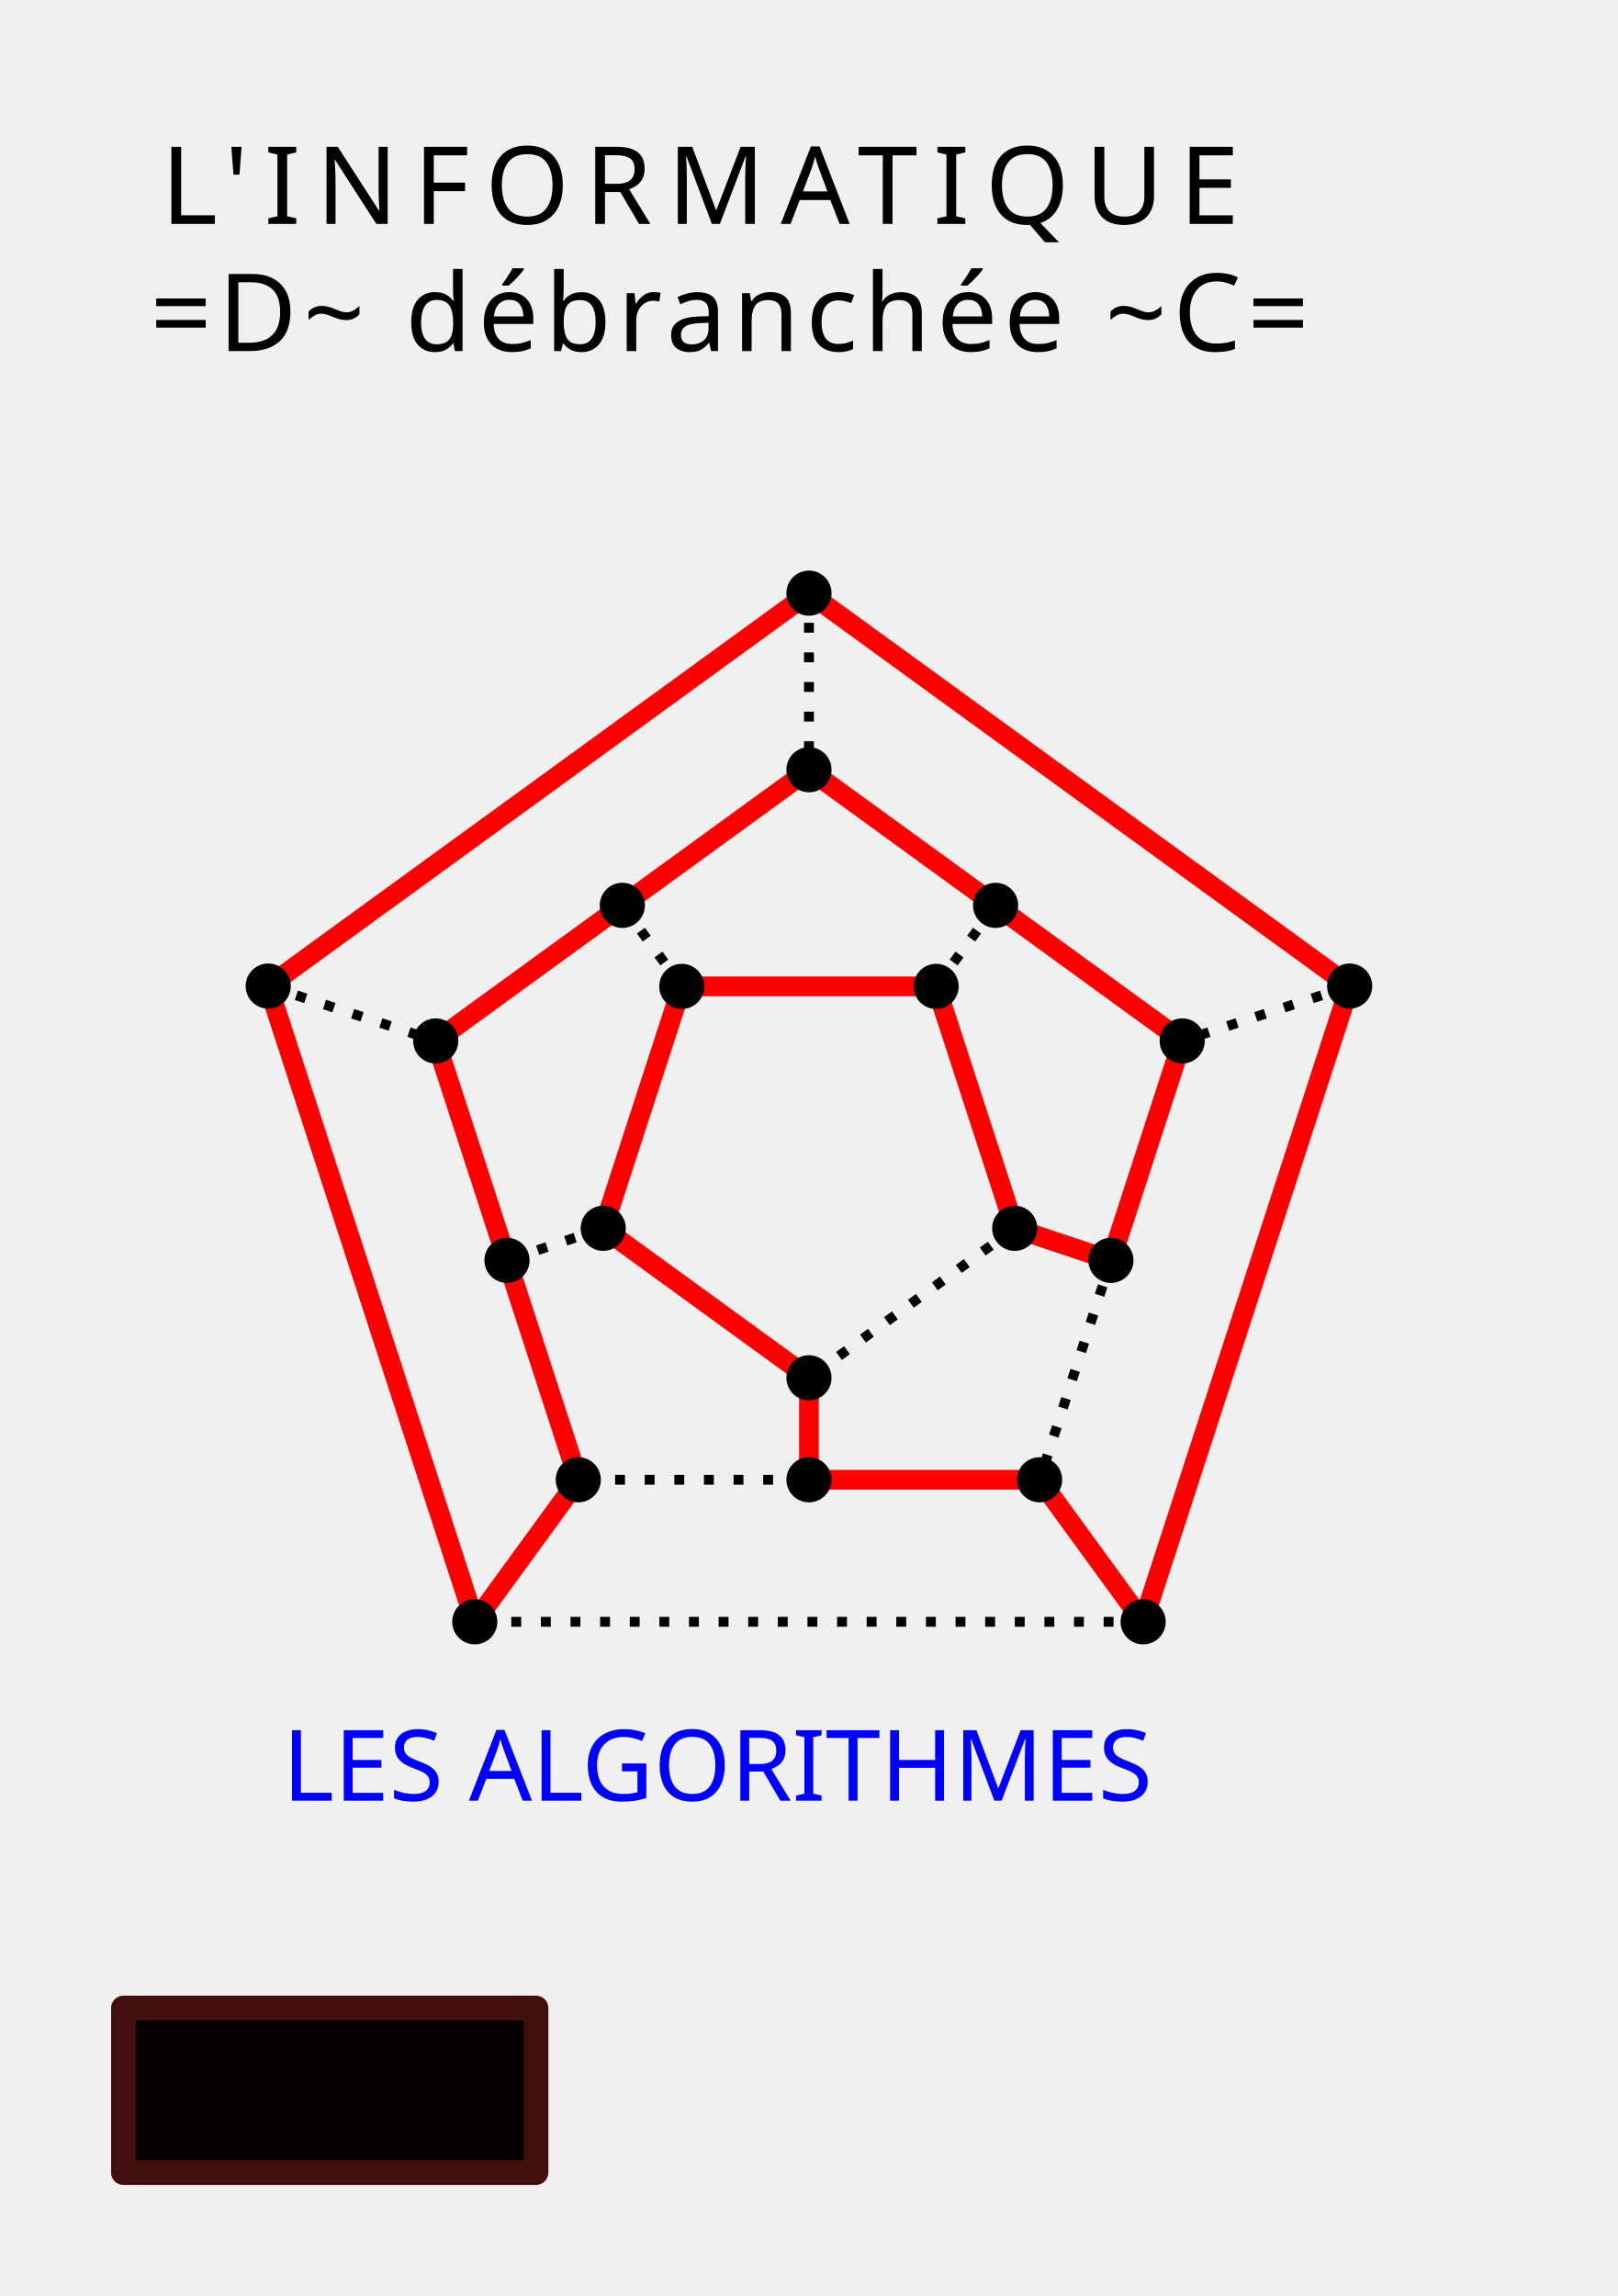
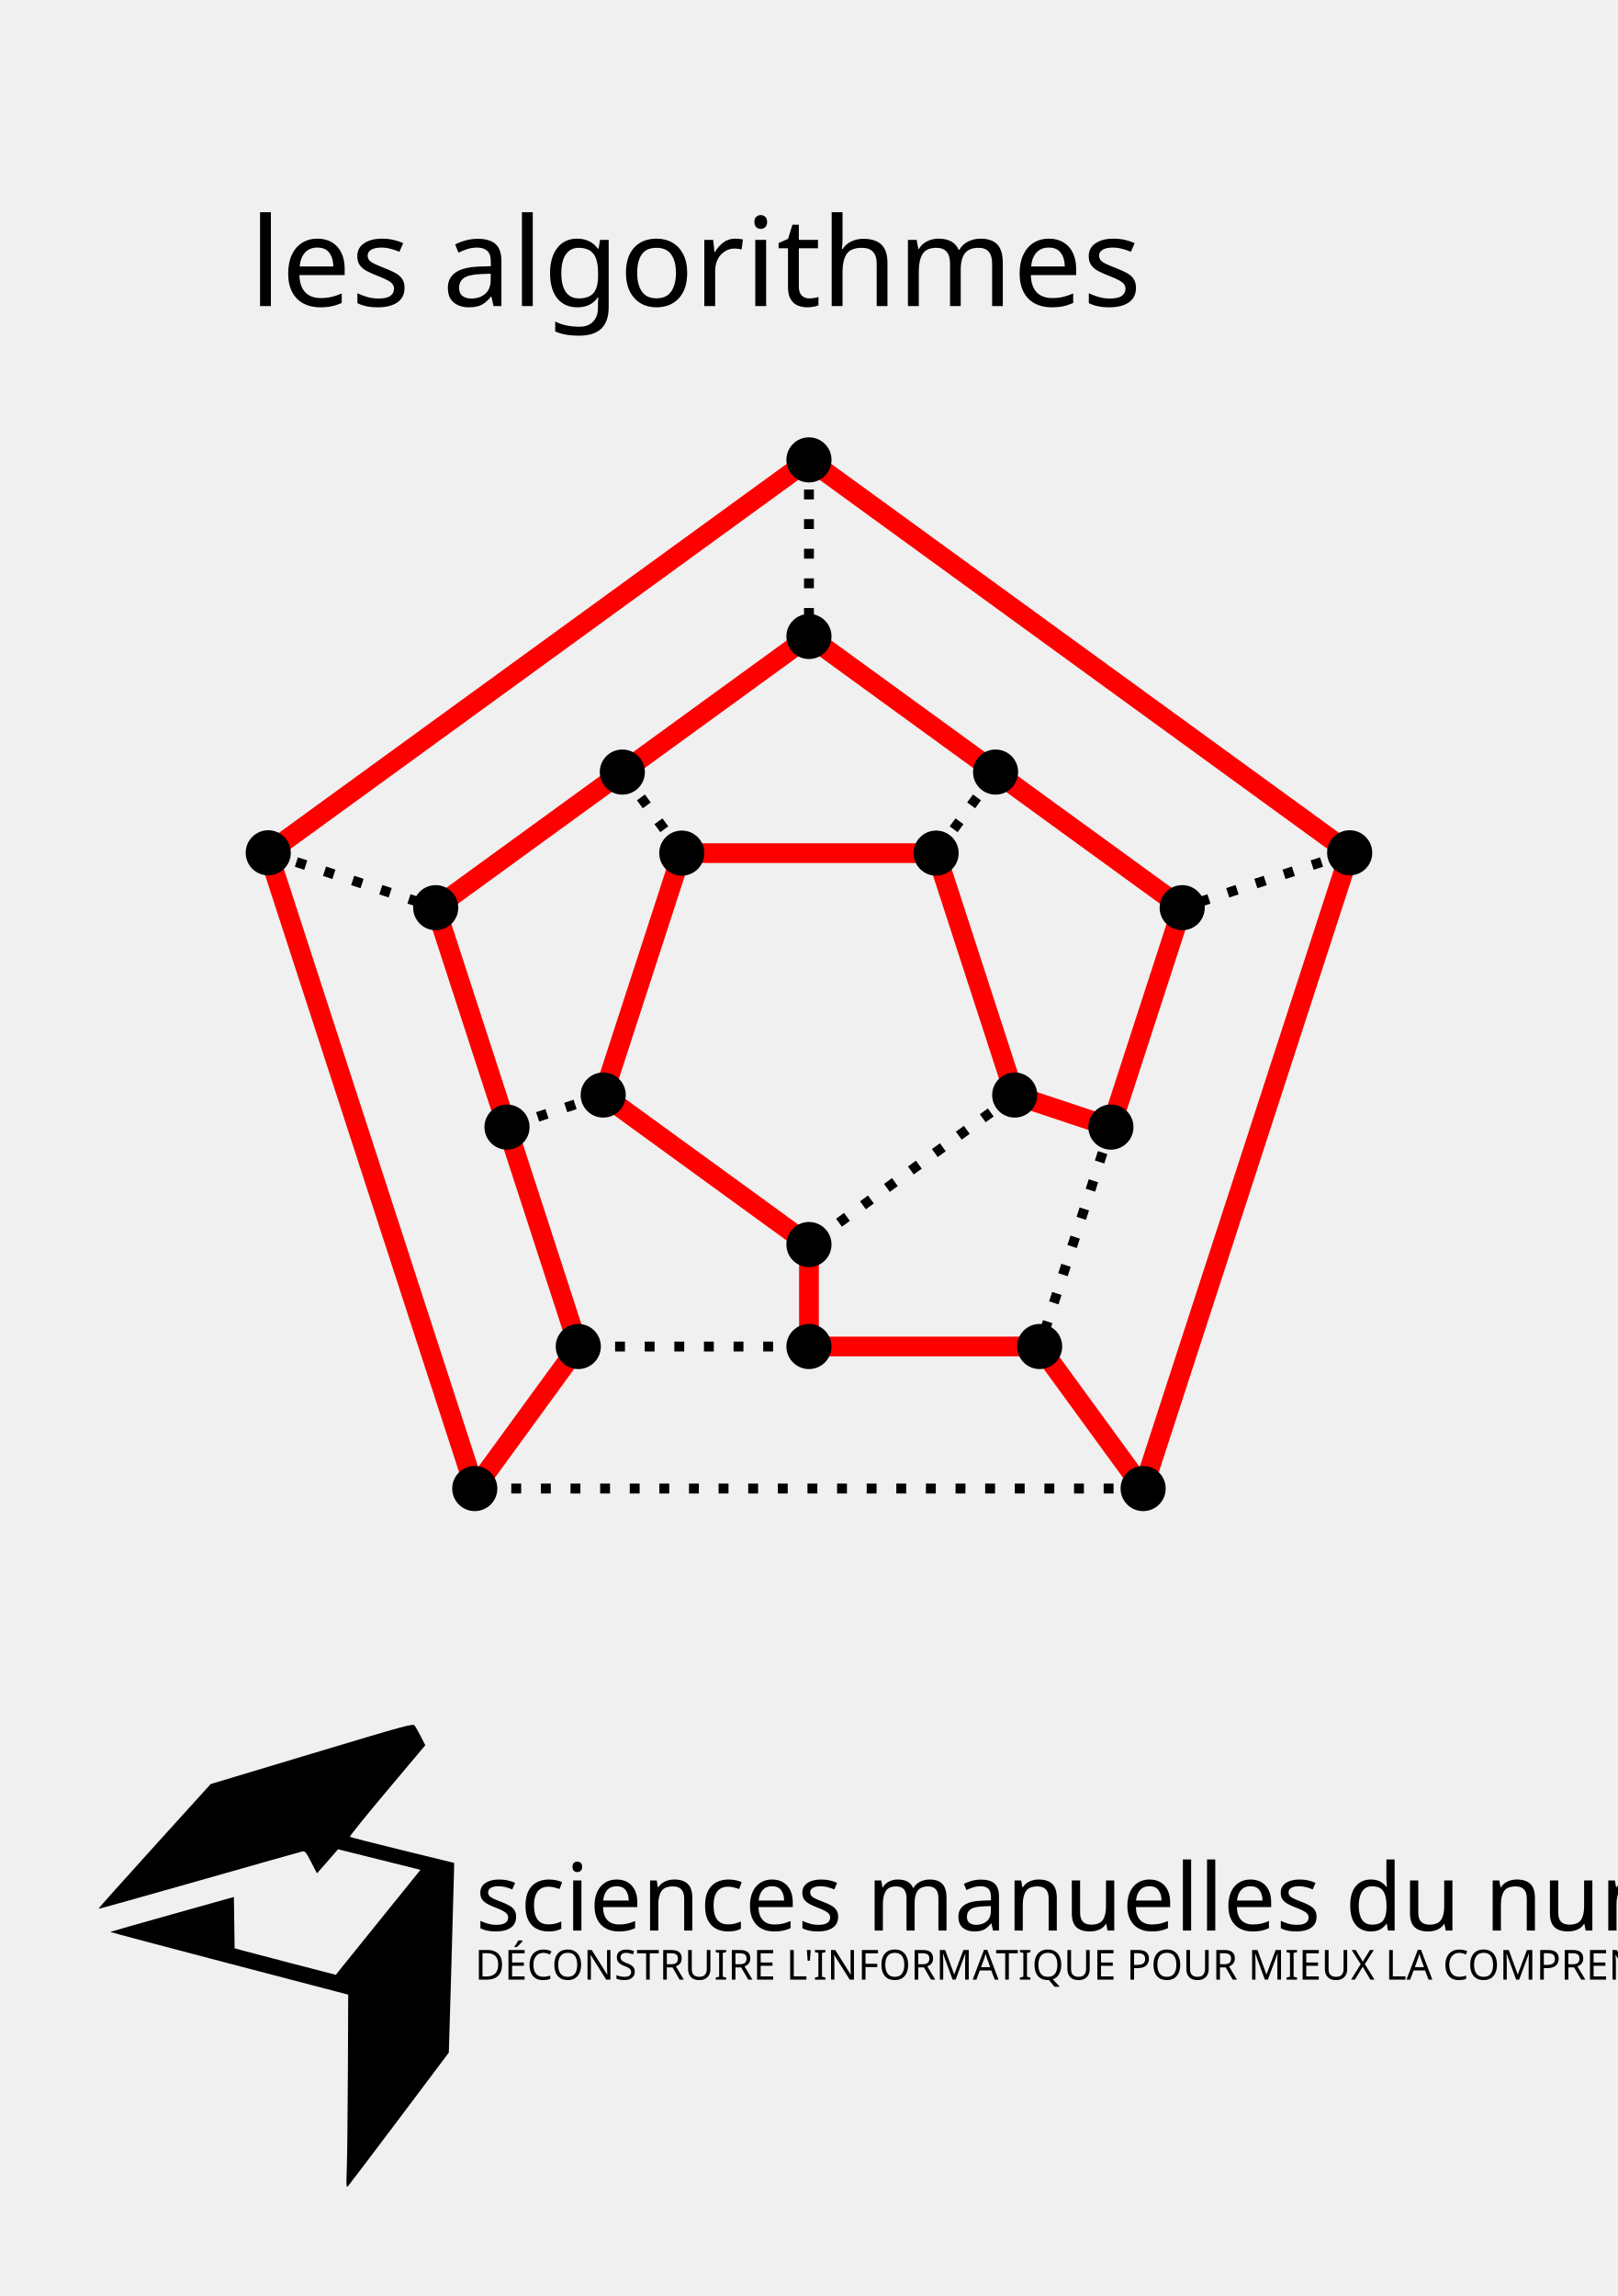
<svg xmlns="http://www.w3.org/2000/svg" xmlns:xlink="http://www.w3.org/1999/xlink" width="524.409" height="744.094" id="svg2" version="1.1">
  <defs id="defs4">
-     <linearGradient id="linearGradient3787">
-       <stop id="stop3789" offset="0" style="stop-color:#000000;stop-opacity:1;" />
-       <stop id="stop3791" offset="1" style="stop-color:#c70000;stop-opacity:0.211;" />
+     <linearGradient id="linearGradient4943">
+       <stop style="stop-color:#000000;stop-opacity:1;" offset="0" id="stop4945" />
+       <stop style="stop-color:#000000;stop-opacity:0;" offset="1" id="stop4947" />
    </linearGradient>
-     <linearGradient id="linearGradient3763">
-       <stop style="stop-color:#000000;stop-opacity:1;" offset="0" id="stop3765" />
-       <stop id="stop3771" offset="0.5" style="stop-color:#000000;stop-opacity:0.498;" />
-       <stop style="stop-color:#000000;stop-opacity:0;" offset="1" id="stop3767" />
-     </linearGradient>
-     <linearGradient xlink:href="#linearGradient3787" id="linearGradient3785" x1="265" y1="357.362" x2="264.941" y2="380.83" gradientUnits="userSpaceOnUse" spreadMethod="pad" />
+     <linearGradient xlink:href="#linearGradient4943" id="linearGradient4949" x1="-239.099" y1="50.29" x2="1388.88" y2="50.29" gradientUnits="userSpaceOnUse" />
+     <linearGradient xlink:href="#linearGradient4943" id="linearGradient5143" gradientUnits="userSpaceOnUse" x1="-239.099" y1="50.29" x2="1388.88" y2="50.29" />
+     <linearGradient xlink:href="#linearGradient4943" id="linearGradient5337" gradientUnits="userSpaceOnUse" x1="-239.099" y1="50.29" x2="1388.88" y2="50.29" />
+     <linearGradient xlink:href="#linearGradient4943" id="linearGradient5531" gradientUnits="userSpaceOnUse" x1="-239.099" y1="50.29" x2="1388.88" y2="50.29" />
+     <linearGradient xlink:href="#linearGradient4943" id="linearGradient5725" gradientUnits="userSpaceOnUse" x1="-239.099" y1="50.29" x2="1388.88" y2="50.29" />
+     <linearGradient xlink:href="#linearGradient4943" id="linearGradient6307" gradientUnits="userSpaceOnUse" x1="-239.099" y1="50.29" x2="1388.88" y2="50.29" />
+     <linearGradient xlink:href="#linearGradient4943" id="linearGradient6551" gradientUnits="userSpaceOnUse" x1="-239.099" y1="50.29" x2="1388.88" y2="50.29" />
+     <linearGradient xlink:href="#linearGradient4943" id="linearGradient6841" gradientUnits="userSpaceOnUse" x1="-239.099" y1="50.29" x2="1388.88" y2="50.29" />
+     <linearGradient xlink:href="#linearGradient4943" id="linearGradient7131" gradientUnits="userSpaceOnUse" x1="-239.099" y1="50.29" x2="1388.88" y2="50.29" />
+     <linearGradient xlink:href="#linearGradient4943" id="linearGradient7422" gradientUnits="userSpaceOnUse" gradientTransform="translate(-147.3836,328.0782)" x1="411.922" y1="19.197" x2="410.912" y2="82.837" />
  </defs>
  <g id="layer1" transform="translate(0,-308.2677)">
-     <text xml:space="preserve" style="font-size:35px;font-style:normal;font-variant:normal;font-weight:normal;font-stretch:normal;text-align:center;line-height:125%;letter-spacing:2px;word-spacing:0px;text-anchor:middle;fill:#000000;fill-opacity:1;fill-rule:nonzero;stroke:none;font-family:Transponder AOE;-inkscape-font-specification:Transponder AOE" x="262.272" y="380.83" id="text3198">
-       <tspan id="tspan3200" x="264.772" y="380.83" dy="0 0 0 0 0 0 0 0 0 0 0 0 0" style="font-size:35px;font-style:normal;font-variant:normal;font-weight:normal;font-stretch:normal;line-height:125%;letter-spacing:5px;fill:#000000;fill-opacity:1;fill-rule:nonzero;font-family:Liquid Crystal;-inkscape-font-specification:Liquid Crystal">L'INFORMATIQUE</tspan>
-       <tspan x="263.272" y="422.04" dy="0 0 0 0 0 0 0 0 0 0 0 0 0 0 0 0 0 0 0 0 0 0 0 0 0 0 0 0 0 0 0 0 0 0" style="font-size:35px;font-style:normal;font-variant:normal;font-weight:normal;font-stretch:normal;line-height:125%;letter-spacing:2px;fill:#000000;fill-opacity:1;fill-rule:nonzero;font-family:AA Typewriter;-inkscape-font-specification:AA Typewriter" id="tspan3007">=D~ débranchée ~C=</tspan>
-     </text>
-     <g id="g3281" transform="translate(3.0741445e-7,-8)">
-       <g transform="matrix(0.8,0,0,0.8,-37.09883,260.9097)" id="layer1-4">
+     <g transform="translate(-227.1368,354.7552)" id="layer1-2">
+       <g transform="matrix(0.9546345,0,0,0.9546345,11.75088,20.22343)" id="g3039">
+         <path style="fill:#000000" d="m 343.369,666.336 c 0.139,-3.639 0.305,-18.417 0.368,-32.842 l 0.114,-26.226 -40.452,-10.58 c -22.249,-5.819 -40.39,-10.643 -40.314,-10.719 0.076,-0.076 9.547,-2.776 21.046,-6 l 20.907,-5.862 0.119,8.706 0.119,8.706 2.307,0.659 c 1.269,0.362 9.002,2.391 17.185,4.507 l 14.879,3.848 0.877,-1.115 c 0.482,-0.613 6.947,-8.63 14.367,-17.816 l 13.49,-16.701 -13.995,-3.496 -13.995,-3.496 -2.239,2.599 c -1.232,1.429 -2.841,3.267 -3.576,4.085 l -1.337,1.486 -1.971,-3.813 c -1.799,-3.481 -2.067,-3.793 -3.073,-3.584 -0.606,0.126 -16.385,4.585 -35.064,9.909 -18.679,5.324 -34.025,9.616 -34.102,9.538 -0.077,-0.077 8.471,-9.64 18.996,-21.251 l 19.137,-21.11 34.327,-10.317 c 33.088,-9.944 34.35,-10.286 34.959,-9.476 0.347,0.462 1.294,2.143 2.103,3.734 l 1.471,2.894 -12.962,15.401 c -7.129,8.47 -12.819,15.526 -12.644,15.68 0.175,0.153 8.208,2.208 17.85,4.566 l 17.532,4.287 0,1.868 c 0,1.027 -0.402,15.519 -0.894,32.204 l -0.894,30.337 -16.799,22.34 c -9.239,12.287 -17.091,22.638 -17.447,23.002 -0.57,0.582 -0.617,-0.132 -0.394,-5.954 z" id="path3821" />
+         <g id="g3033" transform="translate(-10,0)">
+           <text id="text2991" y="585.506" x="397.078" style="font-size:31.756px;font-style:normal;font-variant:normal;font-weight:normal;font-stretch:normal;text-align:start;line-height:125%;letter-spacing:0px;word-spacing:0px;text-anchor:start;fill:#000000;fill-opacity:1;stroke:none;font-family:Bebas Neue;-inkscape-font-specification:Bebas Neue" xml:space="preserve">
+             <tspan id="tspan2995" y="585.506" x="397.078">sciences manuelles du numerique</tspan>
+           </text>
+           <text transform="scale(0.9878534,1.012296)" id="text2993" y="594.865" x="401.746" style="font-size:13.942px;font-style:normal;font-variant:normal;font-weight:500;font-stretch:normal;text-align:start;line-height:125%;letter-spacing:0px;word-spacing:0px;text-anchor:start;fill:#000000;fill-opacity:1;stroke:none;font-family:GeosansLight;-inkscape-font-specification:GeosansLight Medium" xml:space="preserve">
+             <tspan y="594.865" x="401.746" id="tspan2996">DÉCONSTRUIRE L'INFORMATIQUE POUR MIEUX LA COMPRENDRE</tspan>
+           </text>
+         </g>
+       </g>
+     </g>
+     <g id="g3265" transform="translate(0,35.43307)">
+       <g transform="matrix(0.8,0,0,0.8,-37.09883,174.2869)" id="layer1-4">
        <g transform="translate(6.997514,7.499919)" id="g4532">
          <path d="m 460.591,661.16 -93.459,0 -93.459,10e-6 -28.88,-88.885 -28.88,-88.885 75.61,-54.934 75.61,-54.934 75.61,54.934 75.61,54.934 -28.881,88.885 -28.881,88.885 z" style="color:#000000;fill:none;stroke:#000000;stroke-width:4;stroke-linecap:butt;stroke-linejoin:miter;stroke-miterlimit:4;stroke-opacity:1;stroke-dasharray:4, 8;stroke-dashoffset:0;marker:none;visibility:visible;display:inline;overflow:visible" id="path4409" />
          <path d="M 502.529,718.7 231.735,718.7 148.054,461.159 367.132,301.99 586.209,461.159 502.529,718.7 z" style="color:#000000;fill:none;stroke:#000000;stroke-width:4;stroke-linecap:butt;stroke-linejoin:miter;stroke-miterlimit:4;stroke-opacity:1;stroke-dasharray:4, 8;stroke-dashoffset:0;marker:none;visibility:visible;display:inline;overflow:visible" id="path4432" />
          <path d="m 450.493,559.285 -83.361,60.566 -83.361,-60.566 31.841,-97.997 103.04,2e-5 31.841,97.997 z" style="color:#000000;fill:none;stroke:#000000;stroke-width:4;stroke-linecap:butt;stroke-linejoin:miter;stroke-miterlimit:4;stroke-opacity:1;stroke-dasharray:4, 8;stroke-dashoffset:0;marker:none;visibility:visible;display:inline;overflow:visible" id="path4434" />
          <path d="m 367.132,301.99 -10e-6,71.531" style="fill:none;stroke:#000000;stroke-width:4;stroke-linecap:butt;stroke-linejoin:miter;stroke-miterlimit:4;stroke-opacity:1;stroke-dasharray:4, 8;stroke-dashoffset:0" id="path4444" />
          <path d="m 586.209,461.159 -67.857,22.23" style="fill:none;stroke:#000000;stroke-width:4;stroke-linecap:butt;stroke-linejoin:miter;stroke-miterlimit:4;stroke-opacity:1;stroke-dasharray:4, 8;stroke-dashoffset:0" id="path4446" />
          <path d="m 460.591,661.16 41.938,57.541" style="fill:none;stroke:#000000;stroke-width:4;stroke-linecap:butt;stroke-linejoin:miter;stroke-miterlimit:4;stroke-opacity:1;stroke-dasharray:4, 8;stroke-dashoffset:0" id="path4448" />
          <path d="M 231.735,718.7 273.673,661.16" style="fill:none;stroke:#000000;stroke-width:4;stroke-linecap:butt;stroke-linejoin:miter;stroke-miterlimit:4;stroke-opacity:1;stroke-dasharray:4, 8;stroke-dashoffset:0" id="path4450" />
          <path d="m 148.054,461.159 67.857,22.23" style="fill:none;stroke:#000000;stroke-width:4;stroke-linecap:butt;stroke-linejoin:miter;stroke-miterlimit:4;stroke-opacity:1;stroke-dasharray:4, 8;stroke-dashoffset:0" id="path4452" />
          <path d="m 283.77,559.285 -38.978,12.989" style="fill:none;stroke:#000000;stroke-width:4;stroke-linecap:butt;stroke-linejoin:miter;stroke-miterlimit:4;stroke-opacity:1;stroke-dasharray:4, 8;stroke-dashoffset:0" id="path4454" />
          <path d="M 315.612,461.288 291.522,428.456" style="fill:none;stroke:#000000;stroke-width:4;stroke-linecap:butt;stroke-linejoin:miter;stroke-miterlimit:4;stroke-opacity:1;stroke-dasharray:4, 8;stroke-dashoffset:0" id="path4456" />
          <path d="m 418.652,461.288 24.09,-32.832" style="fill:none;stroke:#000000;stroke-width:4;stroke-linecap:butt;stroke-linejoin:miter;stroke-miterlimit:4;stroke-opacity:1;stroke-dasharray:4, 8;stroke-dashoffset:0" id="path4458" />
          <path d="m 450.493,559.285 38.978,12.989" style="fill:none;stroke:#000000;stroke-width:4;stroke-linecap:butt;stroke-linejoin:miter;stroke-miterlimit:4;stroke-opacity:1;stroke-dasharray:4, 8;stroke-dashoffset:0" id="path4460" />
          <path d="m 367.132,619.851 -7e-5,41.309" style="fill:none;stroke:#000000;stroke-width:4;stroke-linecap:butt;stroke-linejoin:miter;stroke-miterlimit:4;stroke-opacity:1;stroke-dasharray:4, 8;stroke-dashoffset:0" id="path4462" />
          <path d="m 273.673,661.16 -57.761,-177.77 151.22,-109.868 151.22,109.868 -28.881,88.885 -38.978,-12.989 -31.841,-97.997 -103.04,-2e-5 -31.841,97.997 83.361,60.566 -7e-5,41.309 93.459,0 41.938,57.541 L 586.209,461.159 367.132,301.99 148.054,461.159 231.735,718.7 273.673,661.16" style="fill:none;stroke:#ff0000;stroke-width:8;stroke-linecap:butt;stroke-linejoin:bevel;stroke-miterlimit:4;stroke-opacity:1;stroke-dasharray:none;stroke-dashoffset:0" id="path4490" />
          <path d="m 409.647,301.99 a 42.515,42.515 0 1 1 -85.03,0 42.515,42.515 0 1 1 85.03,0 z" transform="matrix(0.2149849,0,0,0.2149849,288.2041,237.0668)" style="color:#000000;fill:#000000;fill-opacity:1;fill-rule:nonzero;stroke:none;stroke-width:8;marker:none;visibility:visible;display:inline;overflow:visible" id="path4492" />
          <path d="m 409.647,301.99 a 42.515,42.515 0 1 1 -85.03,0 42.515,42.515 0 1 1 85.03,0 z" transform="matrix(0.2149849,0,0,0.2149849,507.2815,396.2359)" style="color:#000000;fill:#000000;fill-opacity:1;fill-rule:nonzero;stroke:none;stroke-width:8;marker:none;visibility:visible;display:inline;overflow:visible" id="path4494" />
          <path d="m 409.647,301.99 a 42.515,42.515 0 1 1 -85.03,0 42.515,42.515 0 1 1 85.03,0 z" transform="matrix(0.2149849,0,0,0.2149849,423.6014,653.7768)" style="color:#000000;fill:#000000;fill-opacity:1;fill-rule:nonzero;stroke:none;stroke-width:8;marker:none;visibility:visible;display:inline;overflow:visible" id="path4496" />
          <path d="m 409.647,301.99 a 42.515,42.515 0 1 1 -85.03,0 42.515,42.515 0 1 1 85.03,0 z" transform="matrix(0.2149849,0,0,0.2149849,152.8068,653.7768)" style="color:#000000;fill:#000000;fill-opacity:1;fill-rule:nonzero;stroke:none;stroke-width:8;marker:none;visibility:visible;display:inline;overflow:visible" id="path4498" />
          <path d="m 409.647,301.99 a 42.515,42.515 0 1 1 -85.03,0 42.515,42.515 0 1 1 85.03,0 z" transform="matrix(0.2149849,0,0,0.2149849,69.12668,396.2358)" style="color:#000000;fill:#000000;fill-opacity:1;fill-rule:nonzero;stroke:none;stroke-width:8;marker:none;visibility:visible;display:inline;overflow:visible" id="path4500" />
          <path d="m 409.647,301.99 a 42.515,42.515 0 1 1 -85.03,0 42.515,42.515 0 1 1 85.03,0 z" transform="matrix(0.2149849,0,0,0.2149849,136.9838,418.4662)" style="color:#000000;fill:#000000;fill-opacity:1;fill-rule:nonzero;stroke:none;stroke-width:8;marker:none;visibility:visible;display:inline;overflow:visible" id="path4502" />
          <path d="m 409.647,301.99 a 42.515,42.515 0 1 1 -85.03,0 42.515,42.515 0 1 1 85.03,0 z" transform="matrix(0.2149849,0,0,0.2149849,288.2041,308.5983)" style="color:#000000;fill:#000000;fill-opacity:1;fill-rule:nonzero;stroke:none;stroke-width:8;marker:none;visibility:visible;display:inline;overflow:visible" id="path4504" />
          <path d="m 409.647,301.99 a 42.515,42.515 0 1 1 -85.03,0 42.515,42.515 0 1 1 85.03,0 z" transform="matrix(0.2149849,0,0,0.2149849,439.4244,418.4662)" style="color:#000000;fill:#000000;fill-opacity:1;fill-rule:nonzero;stroke:none;stroke-width:8;marker:none;visibility:visible;display:inline;overflow:visible" id="path4506" />
          <path d="m 409.647,301.99 a 42.515,42.515 0 1 1 -85.03,0 42.515,42.515 0 1 1 85.03,0 z" transform="matrix(0.2149849,0,0,0.2149849,381.6633,596.2363)" style="color:#000000;fill:#000000;fill-opacity:1;fill-rule:nonzero;stroke:none;stroke-width:8;marker:none;visibility:visible;display:inline;overflow:visible" id="path4508" />
          <path d="m 409.647,301.99 a 42.515,42.515 0 1 1 -85.03,0 42.515,42.515 0 1 1 85.03,0 z" transform="matrix(0.2149849,0,0,0.2149849,194.7448,596.2363)" style="color:#000000;fill:#000000;fill-opacity:1;fill-rule:nonzero;stroke:none;stroke-width:8;marker:none;visibility:visible;display:inline;overflow:visible" id="path4510" />
          <path d="m 409.647,301.99 a 42.515,42.515 0 1 1 -85.03,0 42.515,42.515 0 1 1 85.03,0 z" transform="matrix(0.2149849,0,0,0.2149849,288.2041,554.9274)" style="color:#000000;fill:#000000;fill-opacity:1;fill-rule:nonzero;stroke:none;stroke-width:8;marker:none;visibility:visible;display:inline;overflow:visible" id="path4512" />
          <path d="m 409.647,301.99 a 42.515,42.515 0 1 1 -85.03,0 42.515,42.515 0 1 1 85.03,0 z" transform="matrix(0.2149849,0,0,0.2149849,204.8427,494.3618)" style="color:#000000;fill:#000000;fill-opacity:1;fill-rule:nonzero;stroke:none;stroke-width:8;marker:none;visibility:visible;display:inline;overflow:visible" id="path4514" />
          <path d="m 409.647,301.99 a 42.515,42.515 0 1 1 -85.03,0 42.515,42.515 0 1 1 85.03,0 z" transform="matrix(0.2149849,0,0,0.2149849,236.6839,396.3646)" style="color:#000000;fill:#000000;fill-opacity:1;fill-rule:nonzero;stroke:none;stroke-width:8;marker:none;visibility:visible;display:inline;overflow:visible" id="path4516" />
          <path d="m 409.647,301.99 a 42.515,42.515 0 1 1 -85.03,0 42.515,42.515 0 1 1 85.03,0 z" transform="matrix(0.2149849,0,0,0.2149849,339.7243,396.3646)" style="color:#000000;fill:#000000;fill-opacity:1;fill-rule:nonzero;stroke:none;stroke-width:8;marker:none;visibility:visible;display:inline;overflow:visible" id="path4518" />
          <path d="m 409.647,301.99 a 42.515,42.515 0 1 1 -85.03,0 42.515,42.515 0 1 1 85.03,0 z" transform="matrix(0.2149849,0,0,0.2149849,371.5655,494.3618)" style="color:#000000;fill:#000000;fill-opacity:1;fill-rule:nonzero;stroke:none;stroke-width:8;marker:none;visibility:visible;display:inline;overflow:visible" id="path4520" />
          <path d="m 409.647,301.99 a 42.515,42.515 0 1 1 -85.03,0 42.515,42.515 0 1 1 85.03,0 z" transform="matrix(0.2149849,0,0,0.2149849,410.5439,507.3513)" style="color:#000000;fill:#000000;fill-opacity:1;fill-rule:nonzero;stroke:none;stroke-width:8;marker:none;visibility:visible;display:inline;overflow:visible" id="path4522" />
          <path d="m 409.647,301.99 a 42.515,42.515 0 1 1 -85.03,0 42.515,42.515 0 1 1 85.03,0 z" transform="matrix(0.2149849,0,0,0.2149849,363.8142,363.5322)" style="color:#000000;fill:#000000;fill-opacity:1;fill-rule:nonzero;stroke:none;stroke-width:8;marker:none;visibility:visible;display:inline;overflow:visible" id="path4524" />
          <path d="m 409.647,301.99 a 42.515,42.515 0 1 1 -85.03,0 42.515,42.515 0 1 1 85.03,0 z" transform="matrix(0.2149849,0,0,0.2149849,212.594,363.5322)" style="color:#000000;fill:#000000;fill-opacity:1;fill-rule:nonzero;stroke:none;stroke-width:8;marker:none;visibility:visible;display:inline;overflow:visible" id="path4526" />
          <path d="m 409.647,301.99 a 42.515,42.515 0 1 1 -85.03,0 42.515,42.515 0 1 1 85.03,0 z" transform="matrix(0.2149849,0,0,0.2149849,165.8643,507.3513)" style="color:#000000;fill:#000000;fill-opacity:1;fill-rule:nonzero;stroke:none;stroke-width:8;marker:none;visibility:visible;display:inline;overflow:visible" id="path4528" />
          <path d="m 409.647,301.99 a 42.515,42.515 0 1 1 -85.03,0 42.515,42.515 0 1 1 85.03,0 z" transform="matrix(0.2149849,0,0,0.2149849,288.2041,596.2363)" style="color:#000000;fill:#000000;fill-opacity:1;fill-rule:nonzero;stroke:none;stroke-width:8;marker:none;visibility:visible;display:inline;overflow:visible" id="path4530" />
        </g>
      </g>
-       <text id="text3267" y="899.834" x="261.642" style="font-size:32px;font-style:normal;font-variant:normal;font-weight:normal;font-stretch:normal;text-align:center;line-height:125%;letter-spacing:0px;word-spacing:0px;text-anchor:middle;fill:#0000ff;fill-opacity:1;stroke:none;font-family:Gulim;-inkscape-font-specification:Gulim" xml:space="preserve">
-         <tspan y="899.834" x="261.642" id="tspan3269">LES ALGORITHMES</tspan>
+       <text id="text3221" y="372.021" x="261.846" style="font-size:40px;font-style:normal;font-variant:normal;font-weight:normal;font-stretch:normal;text-align:center;line-height:125%;letter-spacing:0px;word-spacing:0px;text-anchor:middle;fill:#000000;fill-opacity:1;stroke:none;font-family:Bebas Neue;-inkscape-font-specification:Bebas Neue" xml:space="preserve">
+         <tspan y="372.021" x="261.846" id="tspan3223">les algorithmes</tspan>
      </text>
    </g>
-     <g id="layer1-3" transform="matrix(0.2283374,0,0,0.2283374,29.88792,943.1585)">
-       <rect y="69.505" x="44.286" height="233.571" width="585.714" id="rect2997" style="fill:#080000;fill-opacity:1;stroke:#420e0e;stroke-width:35;stroke-linejoin:round;stroke-miterlimit:4;stroke-opacity:1;stroke-dasharray:none" />
-       <flowRoot transform="translate(24,18)" style="font-size:40px;font-style:normal;font-weight:normal;line-height:125%;letter-spacing:0px;word-spacing:0px;fill:#ffffff;fill-opacity:1;stroke:none;font-family:Sans" id="flowRoot2985" xml:space="preserve">
-         <flowRegion id="flowRegion2987">
-           <rect style="fill:#ffffff;fill-opacity:1" y="86.648" x="48.571" height="275" width="601.429" id="rect2989" />
-         </flowRegion>
-         <flowPara style="font-size:40px;font-style:normal;font-variant:normal;font-weight:100;font-stretch:normal;text-align:start;line-height:125%;writing-mode:lr-tb;text-anchor:start;fill:#ffffff;fill-opacity:1;font-family:Eraser;-inkscape-font-specification:Eraser Thin" id="flowPara2991">    Computer  ScieNce</flowPara>
-         <flowPara style="font-size:40px;font-style:normal;font-variant:normal;font-weight:100;font-stretch:normal;text-align:start;line-height:125%;writing-mode:lr-tb;text-anchor:start;fill:#ffffff;fill-opacity:1;font-family:Eraser;-inkscape-font-specification:Eraser Thin" id="flowPara2993"> -  Co<flowSpan id="flowSpan3785" style="font-style:italic">m</flowSpan>Puter </flowPara>
-         <flowPara style="font-size:40px;font-style:normal;font-variant:normal;font-weight:100;font-stretch:normal;text-align:start;line-height:125%;writing-mode:lr-tb;text-anchor:start;fill:#ffffff;fill-opacity:1;font-family:Eraser;-inkscape-font-specification:Eraser Thin" id="flowPara2995"> =                   ScieNce</flowPara>
-       </flowRoot>
-       <flowRoot style="font-size:40px;font-style:normal;font-weight:normal;line-height:125%;letter-spacing:0px;word-spacing:0px;fill:#000000;fill-opacity:1;stroke:none;font-family:Sans" id="flowRoot3769" xml:space="preserve">
-         <flowRegion id="flowRegion3771">
-           <rect y="-33.352" x="-116.429" height="41.429" width="25.714" id="rect3773" />
-         </flowRegion>
-         <flowPara id="flowPara3775" />
-       </flowRoot>
-       <flowRoot transform="translate(56,106)" style="font-size:40px;font-style:normal;font-weight:normal;line-height:125%;letter-spacing:0px;word-spacing:0px;fill:#000000;fill-opacity:1;stroke:none;font-family:Sans" id="flowRoot3777" xml:space="preserve">
-         <flowRegion id="flowRegion3779">
-           <rect y="54.505" x="45.714" height="51.429" width="516.429" id="rect3781" />
-         </flowRegion>
-         <flowPara style="font-size:40px;font-style:normal;font-variant:normal;font-weight:normal;font-stretch:normal;text-align:start;line-height:125%;writing-mode:lr-tb;text-anchor:start;fill:#ffffff;fill-opacity:1;font-family:EraserDust;-inkscape-font-specification:EraserDust" id="flowPara3783">_________________________</flowPara>
-       </flowRoot>
-     </g>
  </g>
-   <g id="layer2" />
</svg>
